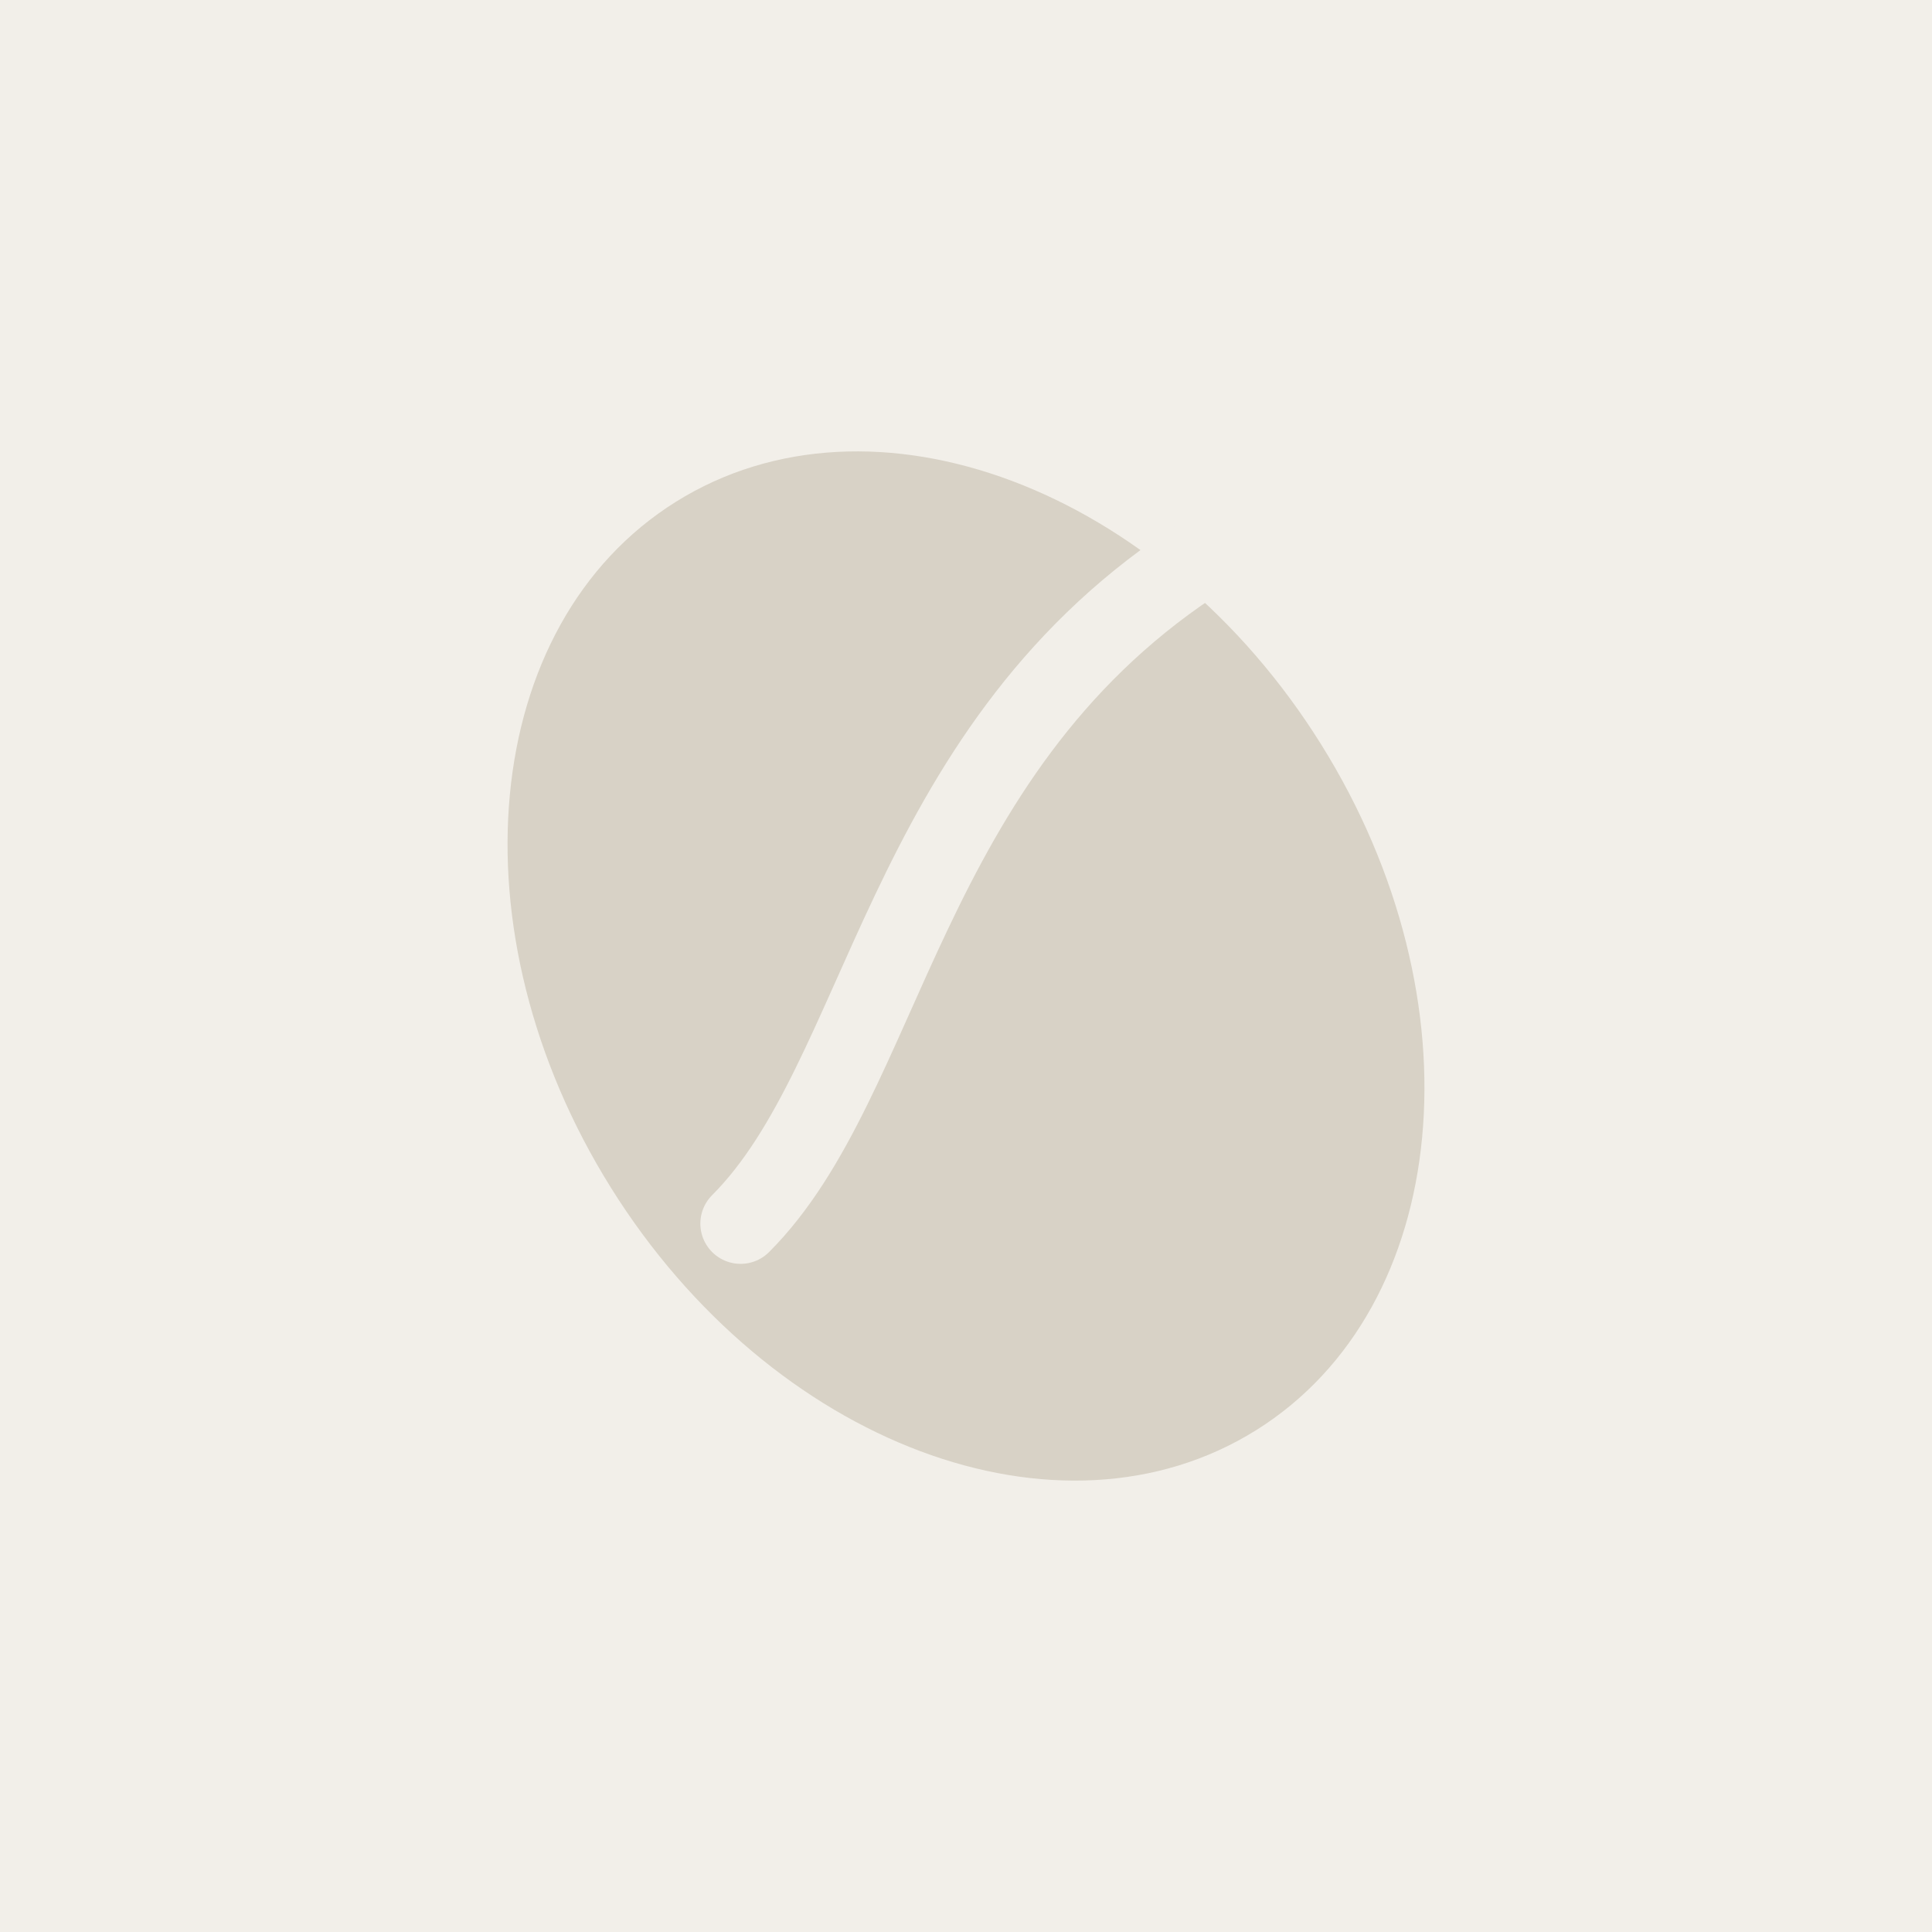
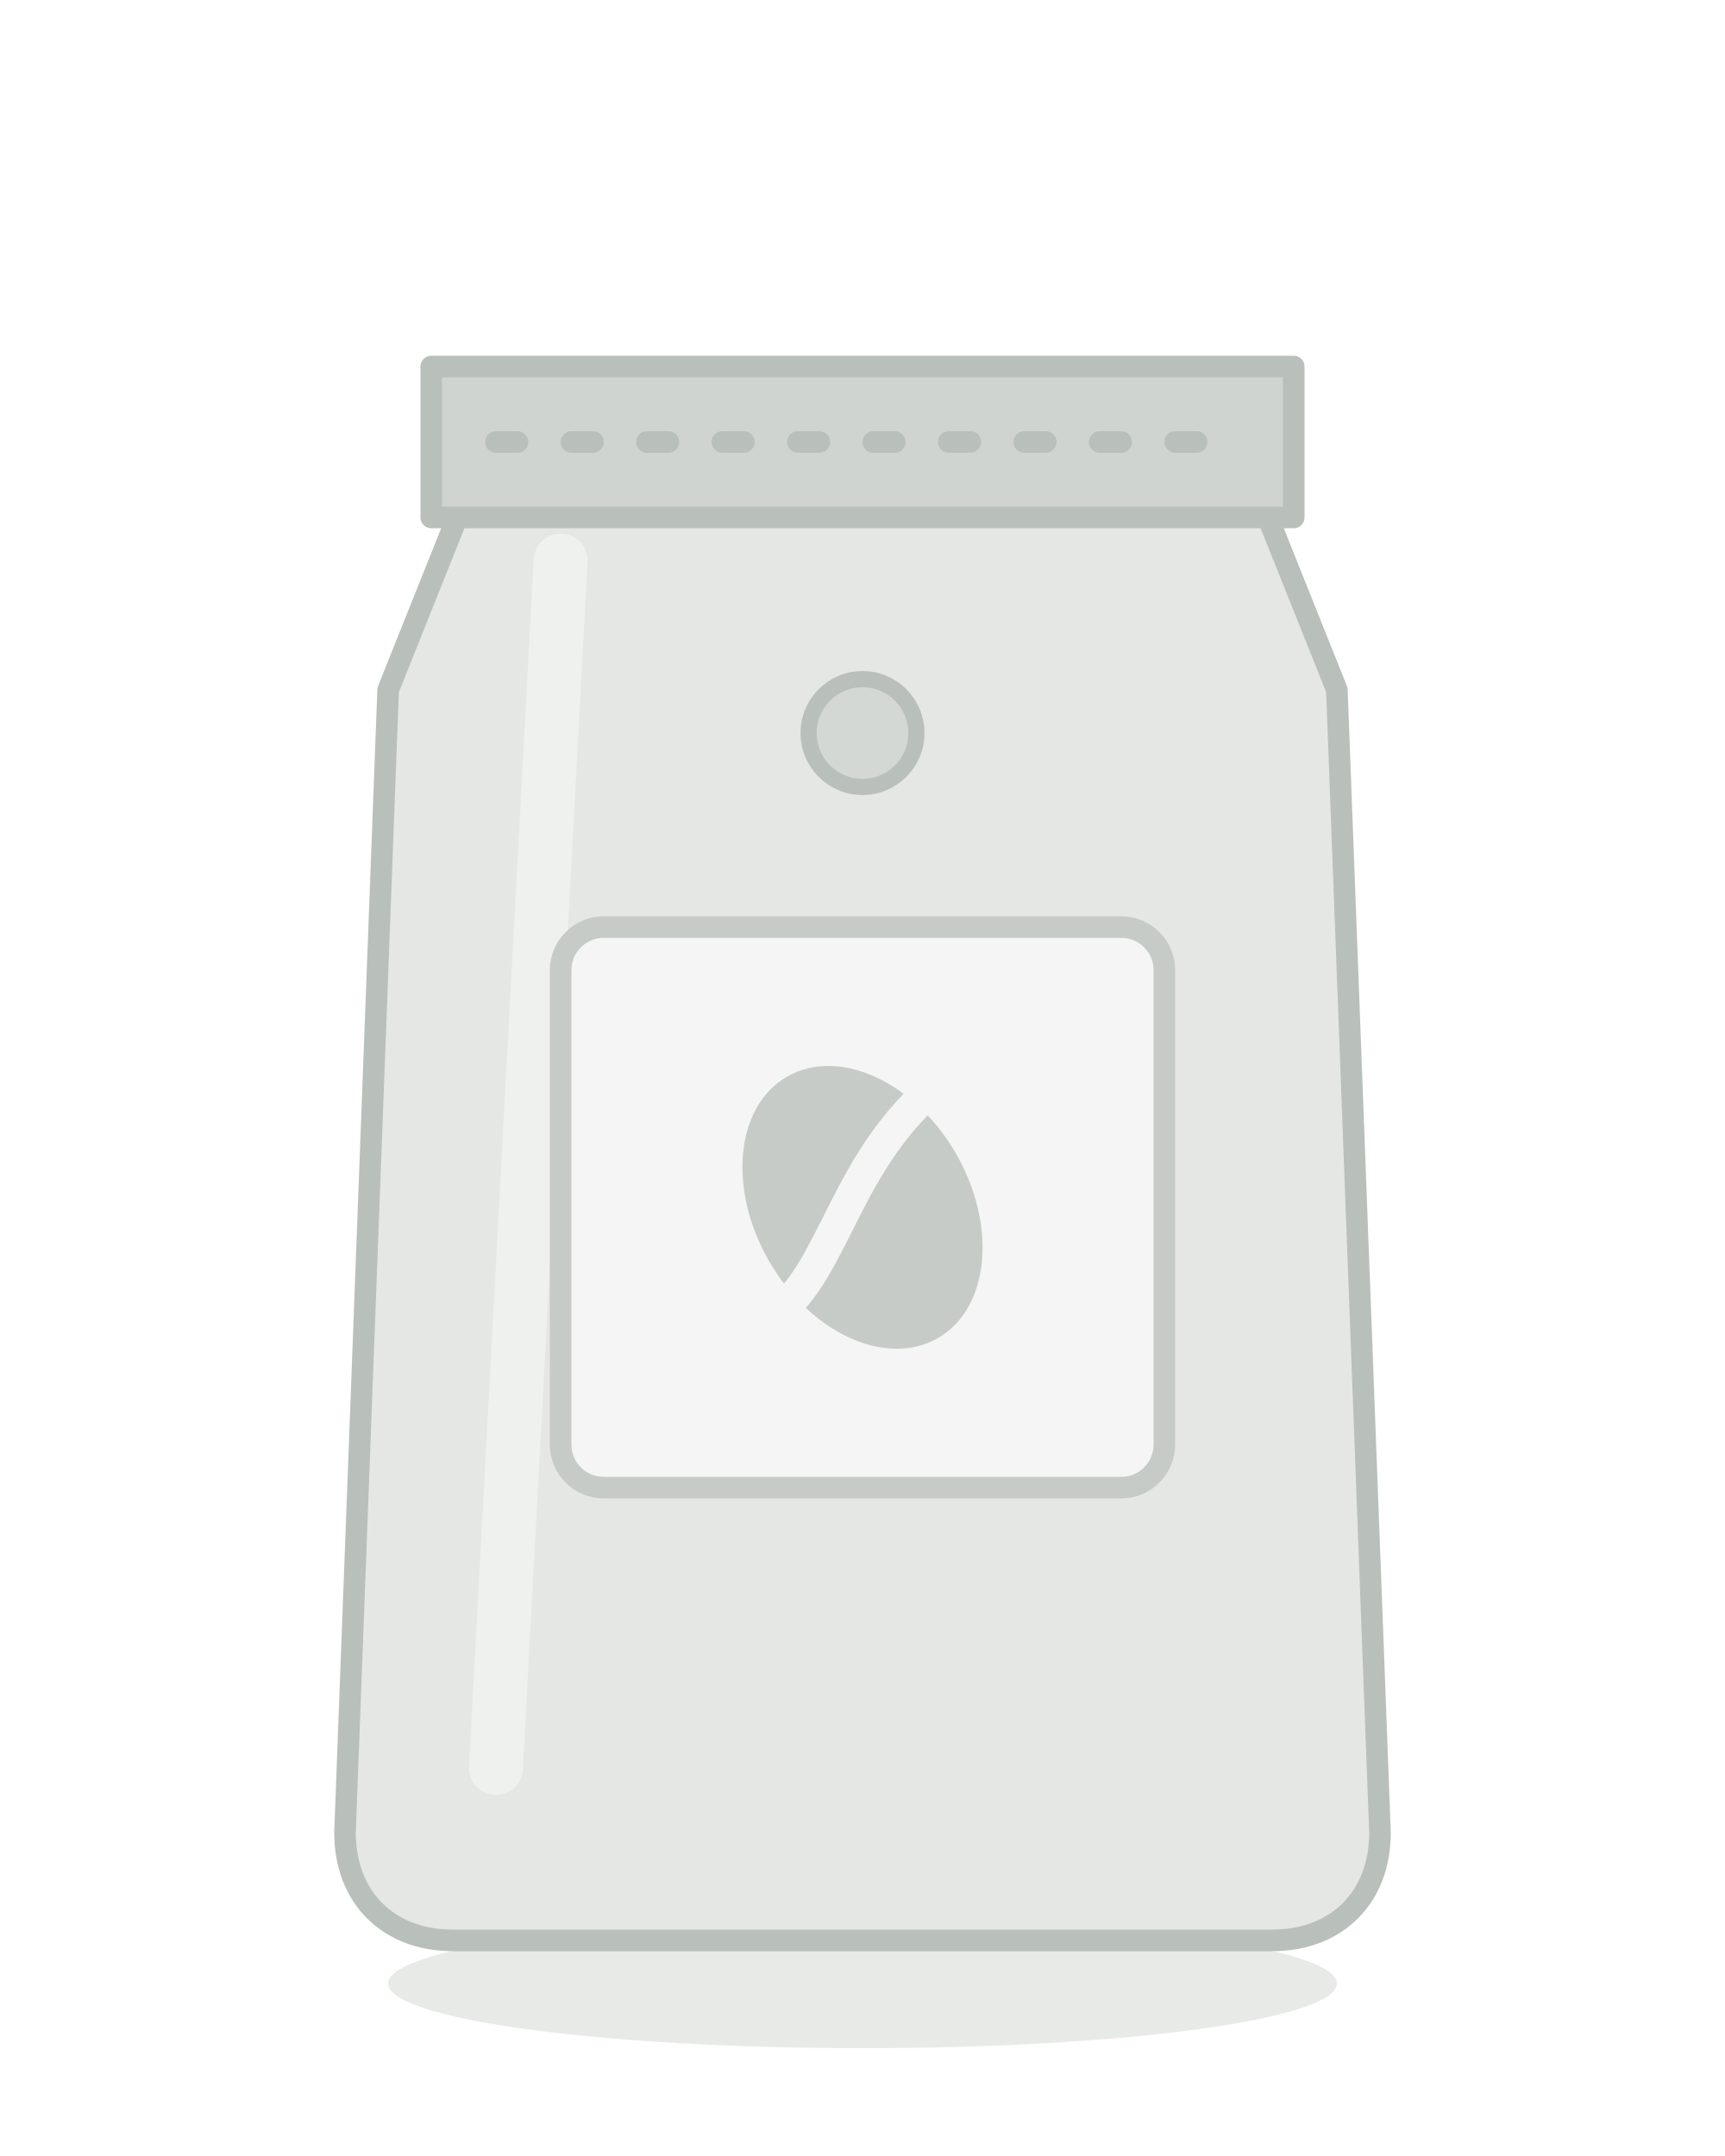
- <svg xmlns="http://www.w3.org/2000/svg" viewBox="0 0 120 120" role="img" aria-label="No image available">
-   <rect width="120" height="120" fill="#f2efe9" />
-   <ellipse cx="60" cy="60" rx="26" ry="34" transform="rotate(-32 60 60)" fill="#d8d2c6" />
-   <path d="M46 76c9-9 10-29 28-41" stroke="#f2efe9" stroke-width="5" stroke-linecap="round" fill="none" />
+ <svg xmlns="http://www.w3.org/2000/svg" viewBox="0 0 160 200" fill="none" aria-hidden="true">
+   <ellipse cx="80" cy="184" rx="44" ry="6" fill="#d9dcd9" opacity="0.6" />
+   <path d="M44 44h72l8 20 4 106c0 6-4 10-10 10H42c-6 0-10-4-10-10l4-106z" fill="#e4e7e4" stroke="#b9bfbb" stroke-width="2" stroke-linejoin="round" />
+   <path d="M40 34h80v14H40z" fill="#cfd4d0" stroke="#b9bfbb" stroke-width="2" stroke-linejoin="round" />
+   <path d="M46 41h68" stroke="#b9bfbb" stroke-width="2" stroke-linecap="round" stroke-dasharray="2 5" />
+   <path d="M52 52l-6 112" stroke="#f4f5f4" stroke-width="5" stroke-linecap="round" opacity="0.7" />
+   <rect x="52" y="86" width="56" height="52" rx="4" fill="#f4f5f4" stroke="#c6cbc7" stroke-width="2" />
+   <ellipse cx="80" cy="112" rx="10" ry="14" transform="rotate(-30 80 112)" fill="#c6cbc7" />
+   <path d="M73 121c5-5 6-15 16-22" stroke="#f4f5f4" stroke-width="3" stroke-linecap="round" />
+   <circle cx="80" cy="68" r="5" fill="#d3d8d4" stroke="#b9bfbb" stroke-width="1.5" />
</svg>
